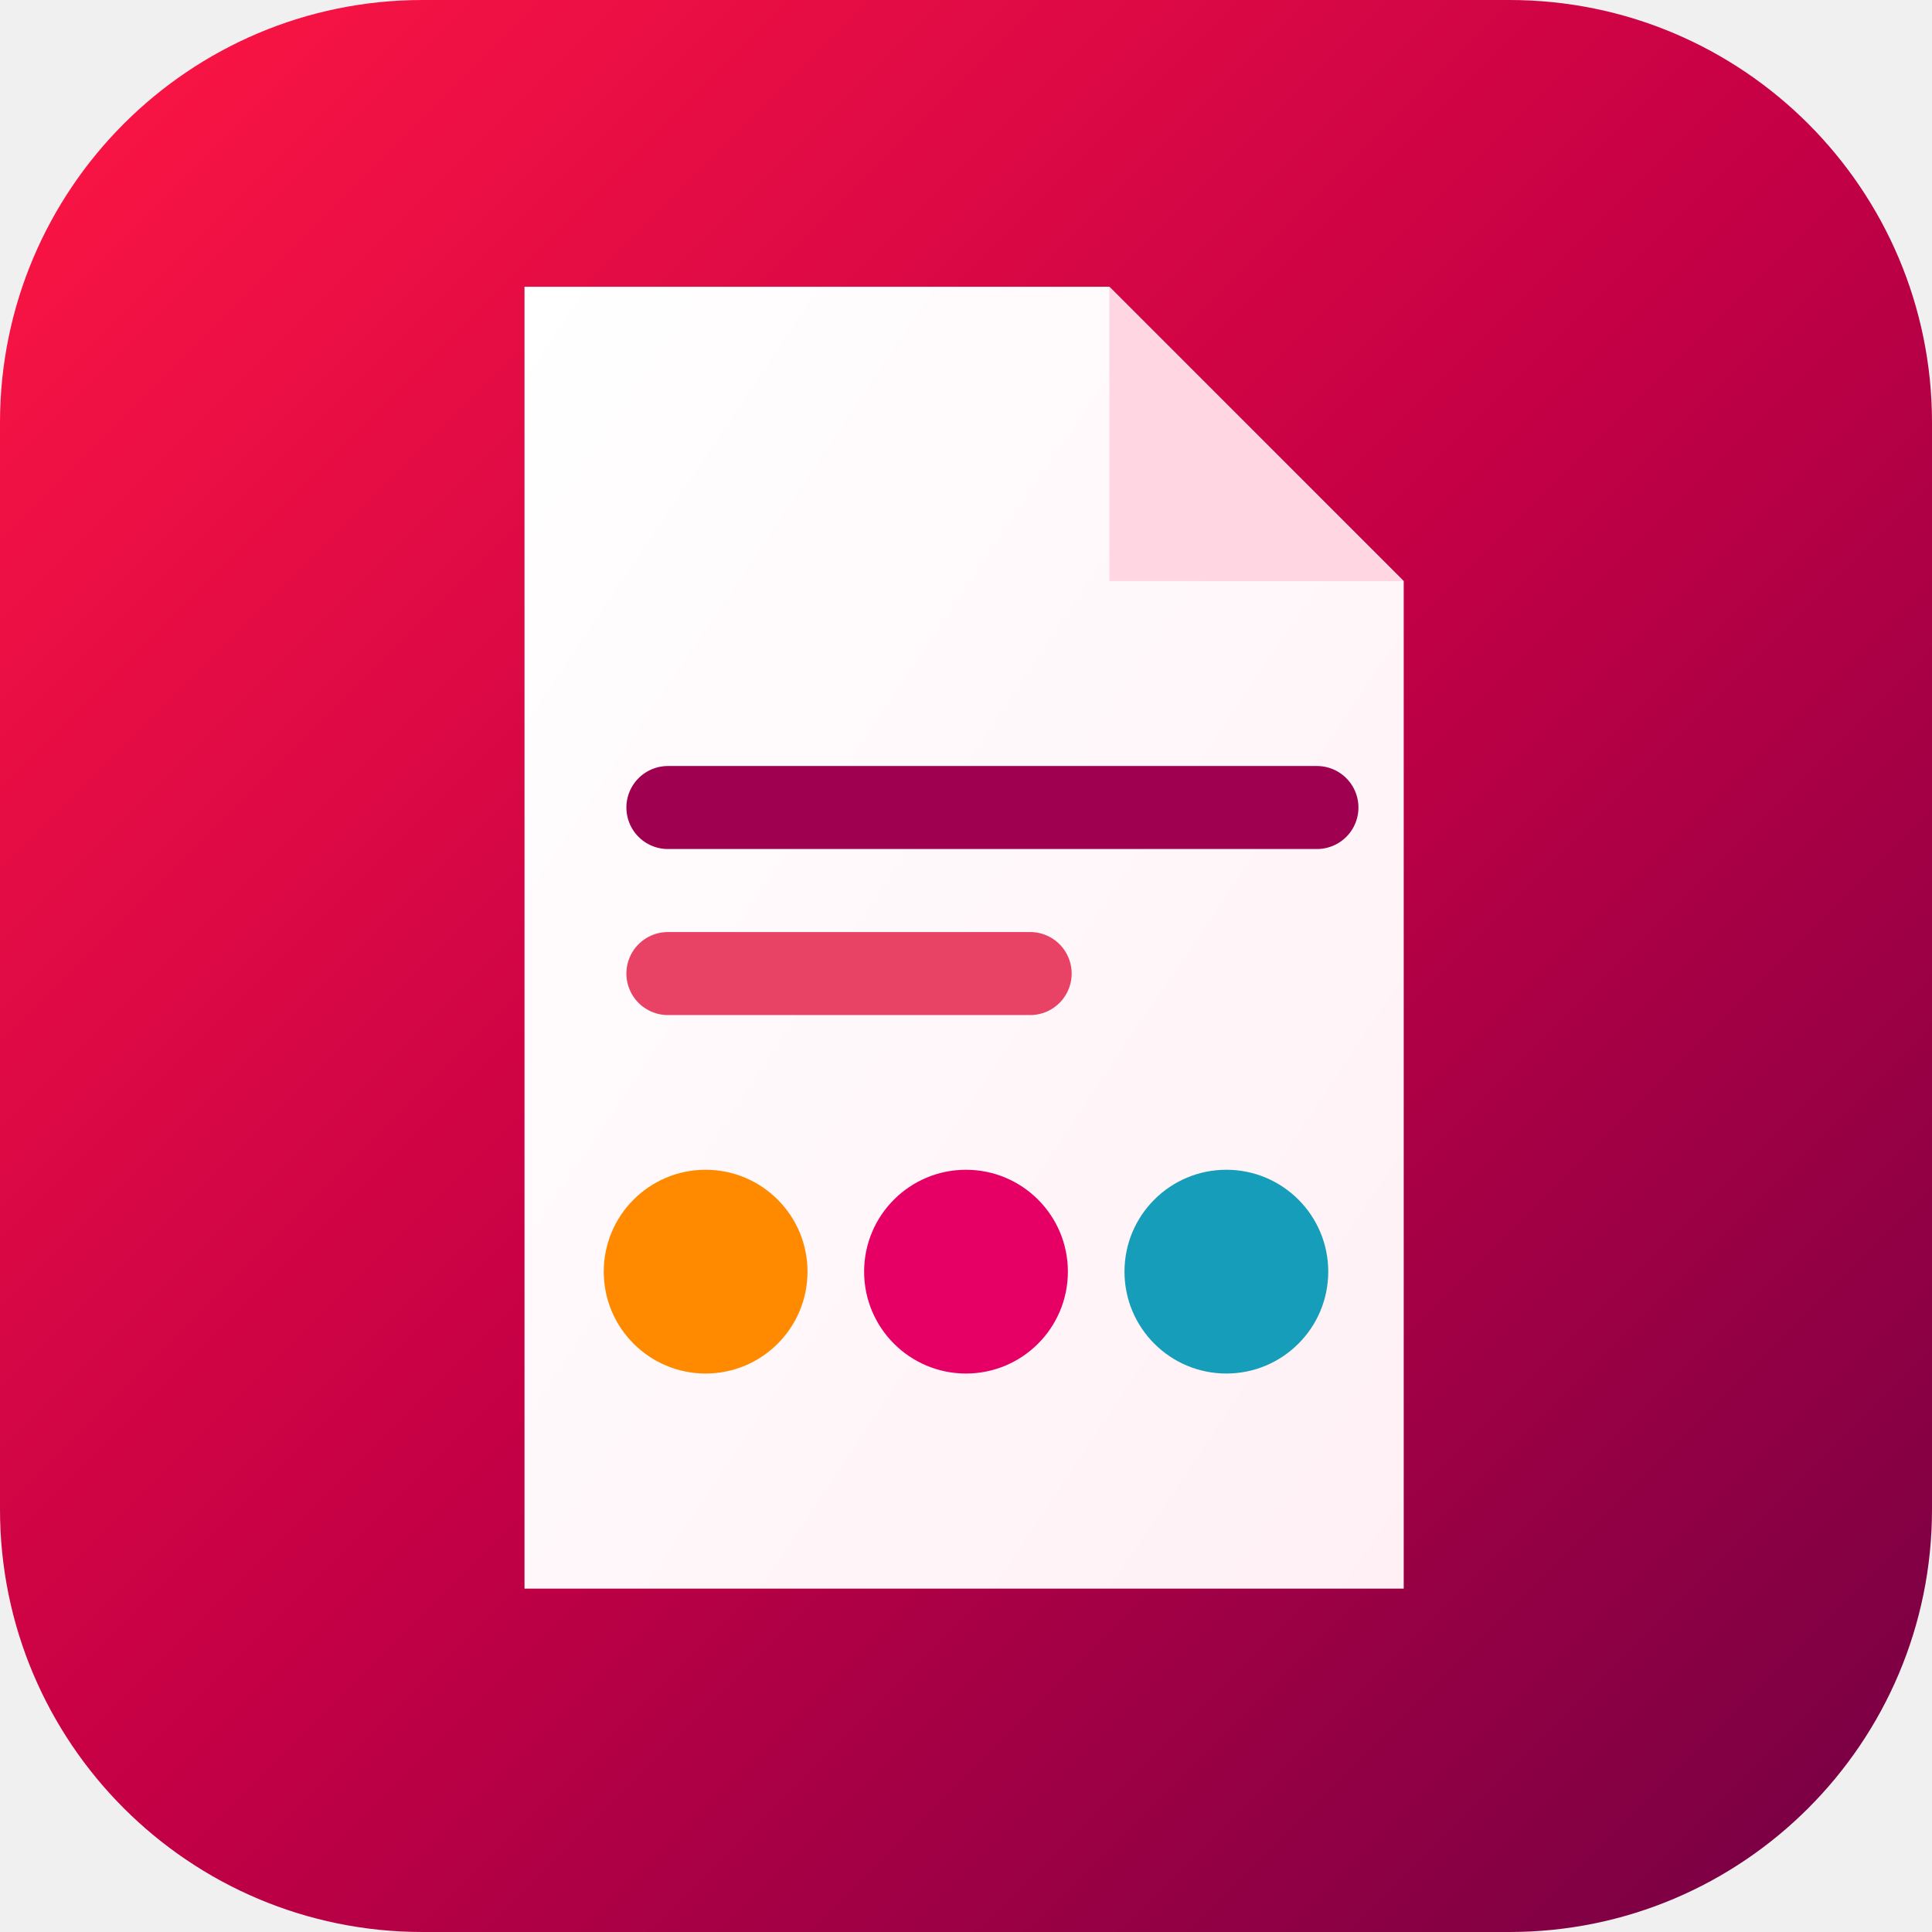
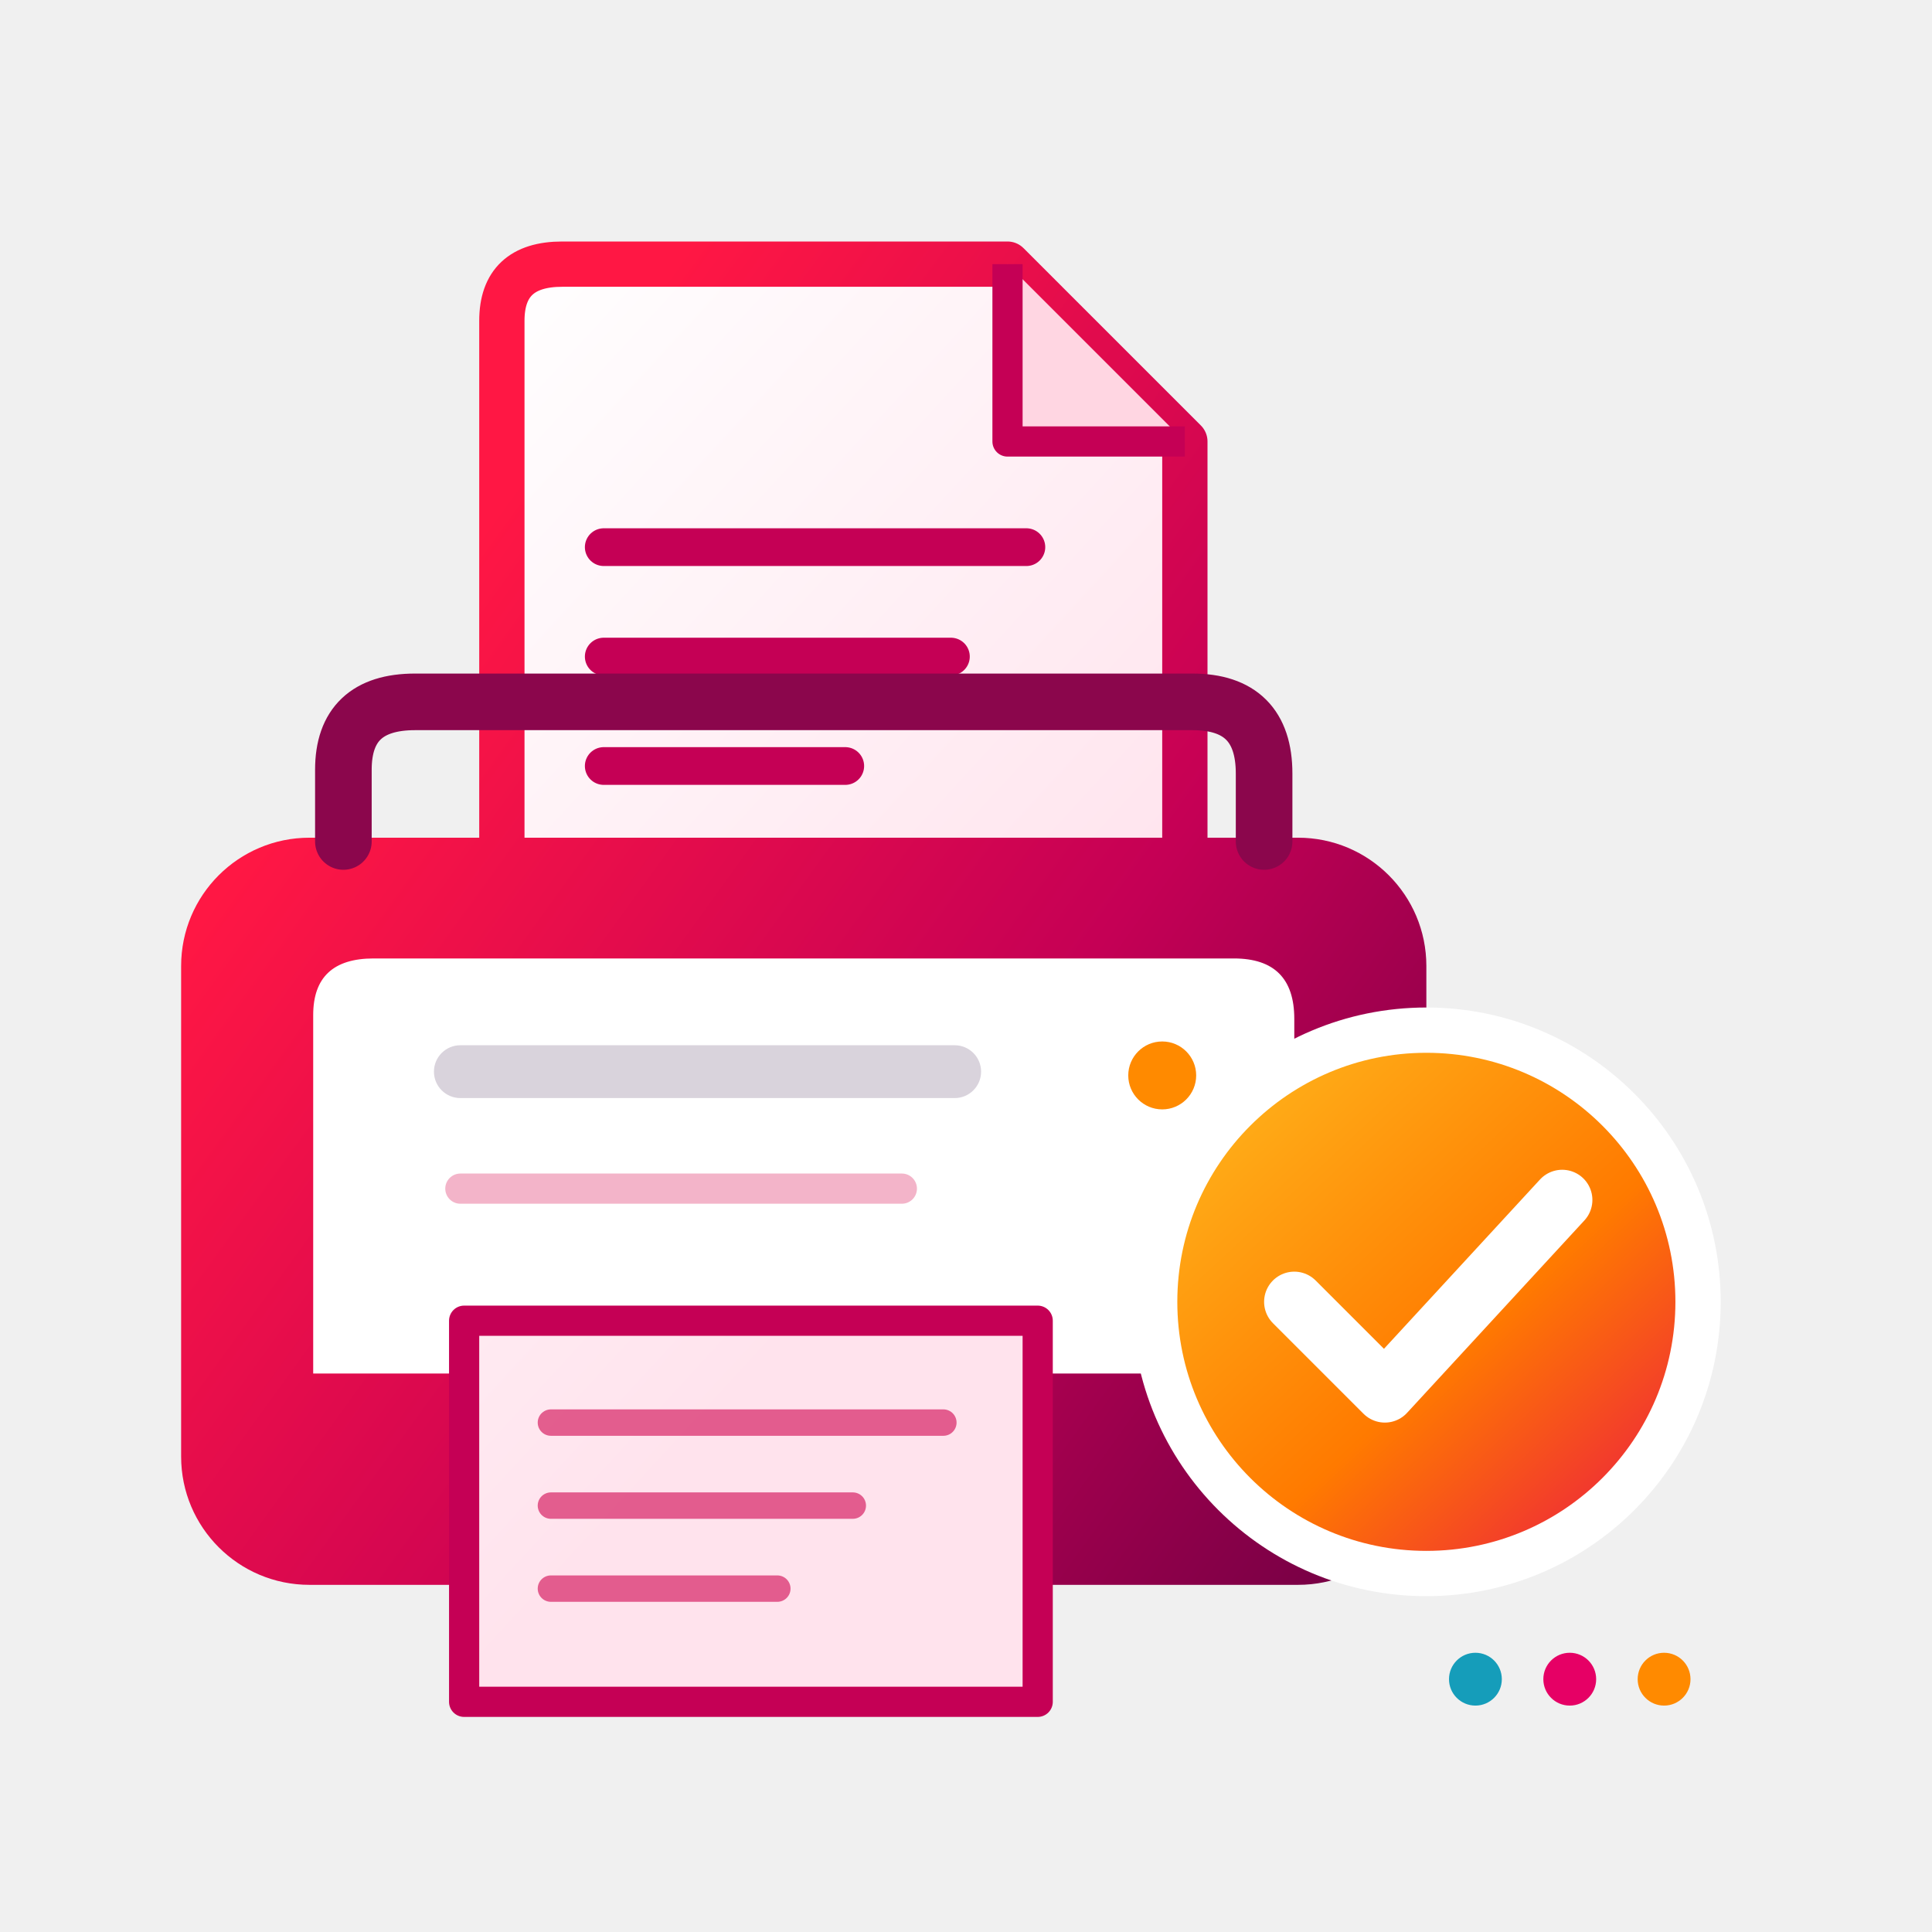
- <svg xmlns="http://www.w3.org/2000/svg" viewBox="0 0 512 512">
+ <svg xmlns="http://www.w3.org/2000/svg" viewBox="0 0 512 512" fill="none">
  <defs>
-     <linearGradient id="brandGradient" x1="0" y1="0" x2="1" y2="1">
-       <stop offset="0%" stop-color="#FF1744" />
-       <stop offset="50%" stop-color="#C50045" />
-       <stop offset="100%" stop-color="#720044" />
+     <linearGradient id="body" x1="70" y1="220" x2="360" y2="430" gradientUnits="userSpaceOnUse">
+       <stop stop-color="#FF1744" />
+       <stop offset=".55" stop-color="#C50055" />
+       <stop offset="1" stop-color="#720044" />
    </linearGradient>
-     <linearGradient id="pageGradient" x1="0" y1="0" x2="1" y2="1">
-       <stop offset="0%" stop-color="#FFFFFF" />
-       <stop offset="100%" stop-color="#FFF0F5" />
+     <linearGradient id="paper" x1="135" y1="65" x2="320" y2="235" gradientUnits="userSpaceOnUse">
+       <stop stop-color="#FFFFFF" />
+       <stop offset="1" stop-color="#FFE3ED" />
+     </linearGradient>
+     <linearGradient id="check" x1="330" y1="280" x2="460" y2="420" gradientUnits="userSpaceOnUse">
+       <stop stop-color="#FFB21A" />
+       <stop offset=".5" stop-color="#FF7A00" />
+       <stop offset="1" stop-color="#E60055" />
    </linearGradient>
  </defs>
-   <rect width="512" height="512" rx="112" fill="url(#brandGradient)" />
-   <path d="M139 76h155l78 78v267H139V76Z" fill="url(#pageGradient)" />
-   <path d="M294 76v78h78Z" fill="#FFD6E2" />
-   <path d="M177 214h172" stroke="#A00050" stroke-width="22" stroke-linecap="round" />
-   <path d="M177 258h96" stroke="#E84365" stroke-width="22" stroke-linecap="round" />
-   <circle cx="187" cy="337" r="27" fill="#FF8A00" />
-   <circle cx="256" cy="337" r="27" fill="#E60065" />
-   <circle cx="325" cy="337" r="27" fill="#159DBA" />
+   <path d="M133 85Q133 70 149 70H267L314 117V246H133V85Z" fill="url(#paper)" stroke="url(#body)" stroke-width="12" stroke-linejoin="round" />
+   <path d="M267 70V117H314" fill="#FFD6E2" stroke="#C50055" stroke-width="8" stroke-linejoin="round" />
+   <path d="M160 145H272M160 174H252M160 203H224" stroke="#C50055" stroke-width="10" stroke-linecap="round" />
+   <rect x="48" y="222" width="330" height="198" rx="34" fill="url(#body)" />
+   <path d="M91 223V204Q91 186 110 186H316Q335 186 335 205V223" stroke="#8B064C" stroke-width="15" stroke-linecap="round" />
+   <path d="M83 269Q83 254 99 254H327Q343 254 343 270V364H83V269Z" fill="#FFFFFF" />
+   <rect x="115" y="277" width="145" height="14" rx="7" fill="#D9D3DC" />
+   <path d="M122 315H239" stroke="#F3B4C9" stroke-width="8" stroke-linecap="round" />
+   <circle cx="308" cy="285" r="9" fill="#FF8A00" />
+   <path d="M123 350H275V451H123Z" fill="url(#paper)" stroke="#C50055" stroke-width="8" stroke-linejoin="round" />
+   <path d="M146 377H250M146 399H226M146 421H206" stroke="#D4145A" stroke-width="7" stroke-linecap="round" opacity=".65" />
+   <circle cx="378" cy="345" r="78" fill="#FFFFFF" />
+   <circle cx="378" cy="345" r="66" fill="url(#check)" />
+   <path d="M343 345L367 369L414 318" stroke="#FFFFFF" stroke-width="16" stroke-linecap="round" stroke-linejoin="round" />
+   <circle cx="391" cy="445" r="7" fill="#159DBA" />
+   <circle cx="416" cy="445" r="7" fill="#E60065" />
+   <circle cx="441" cy="445" r="7" fill="#FF8A00" />
</svg>
